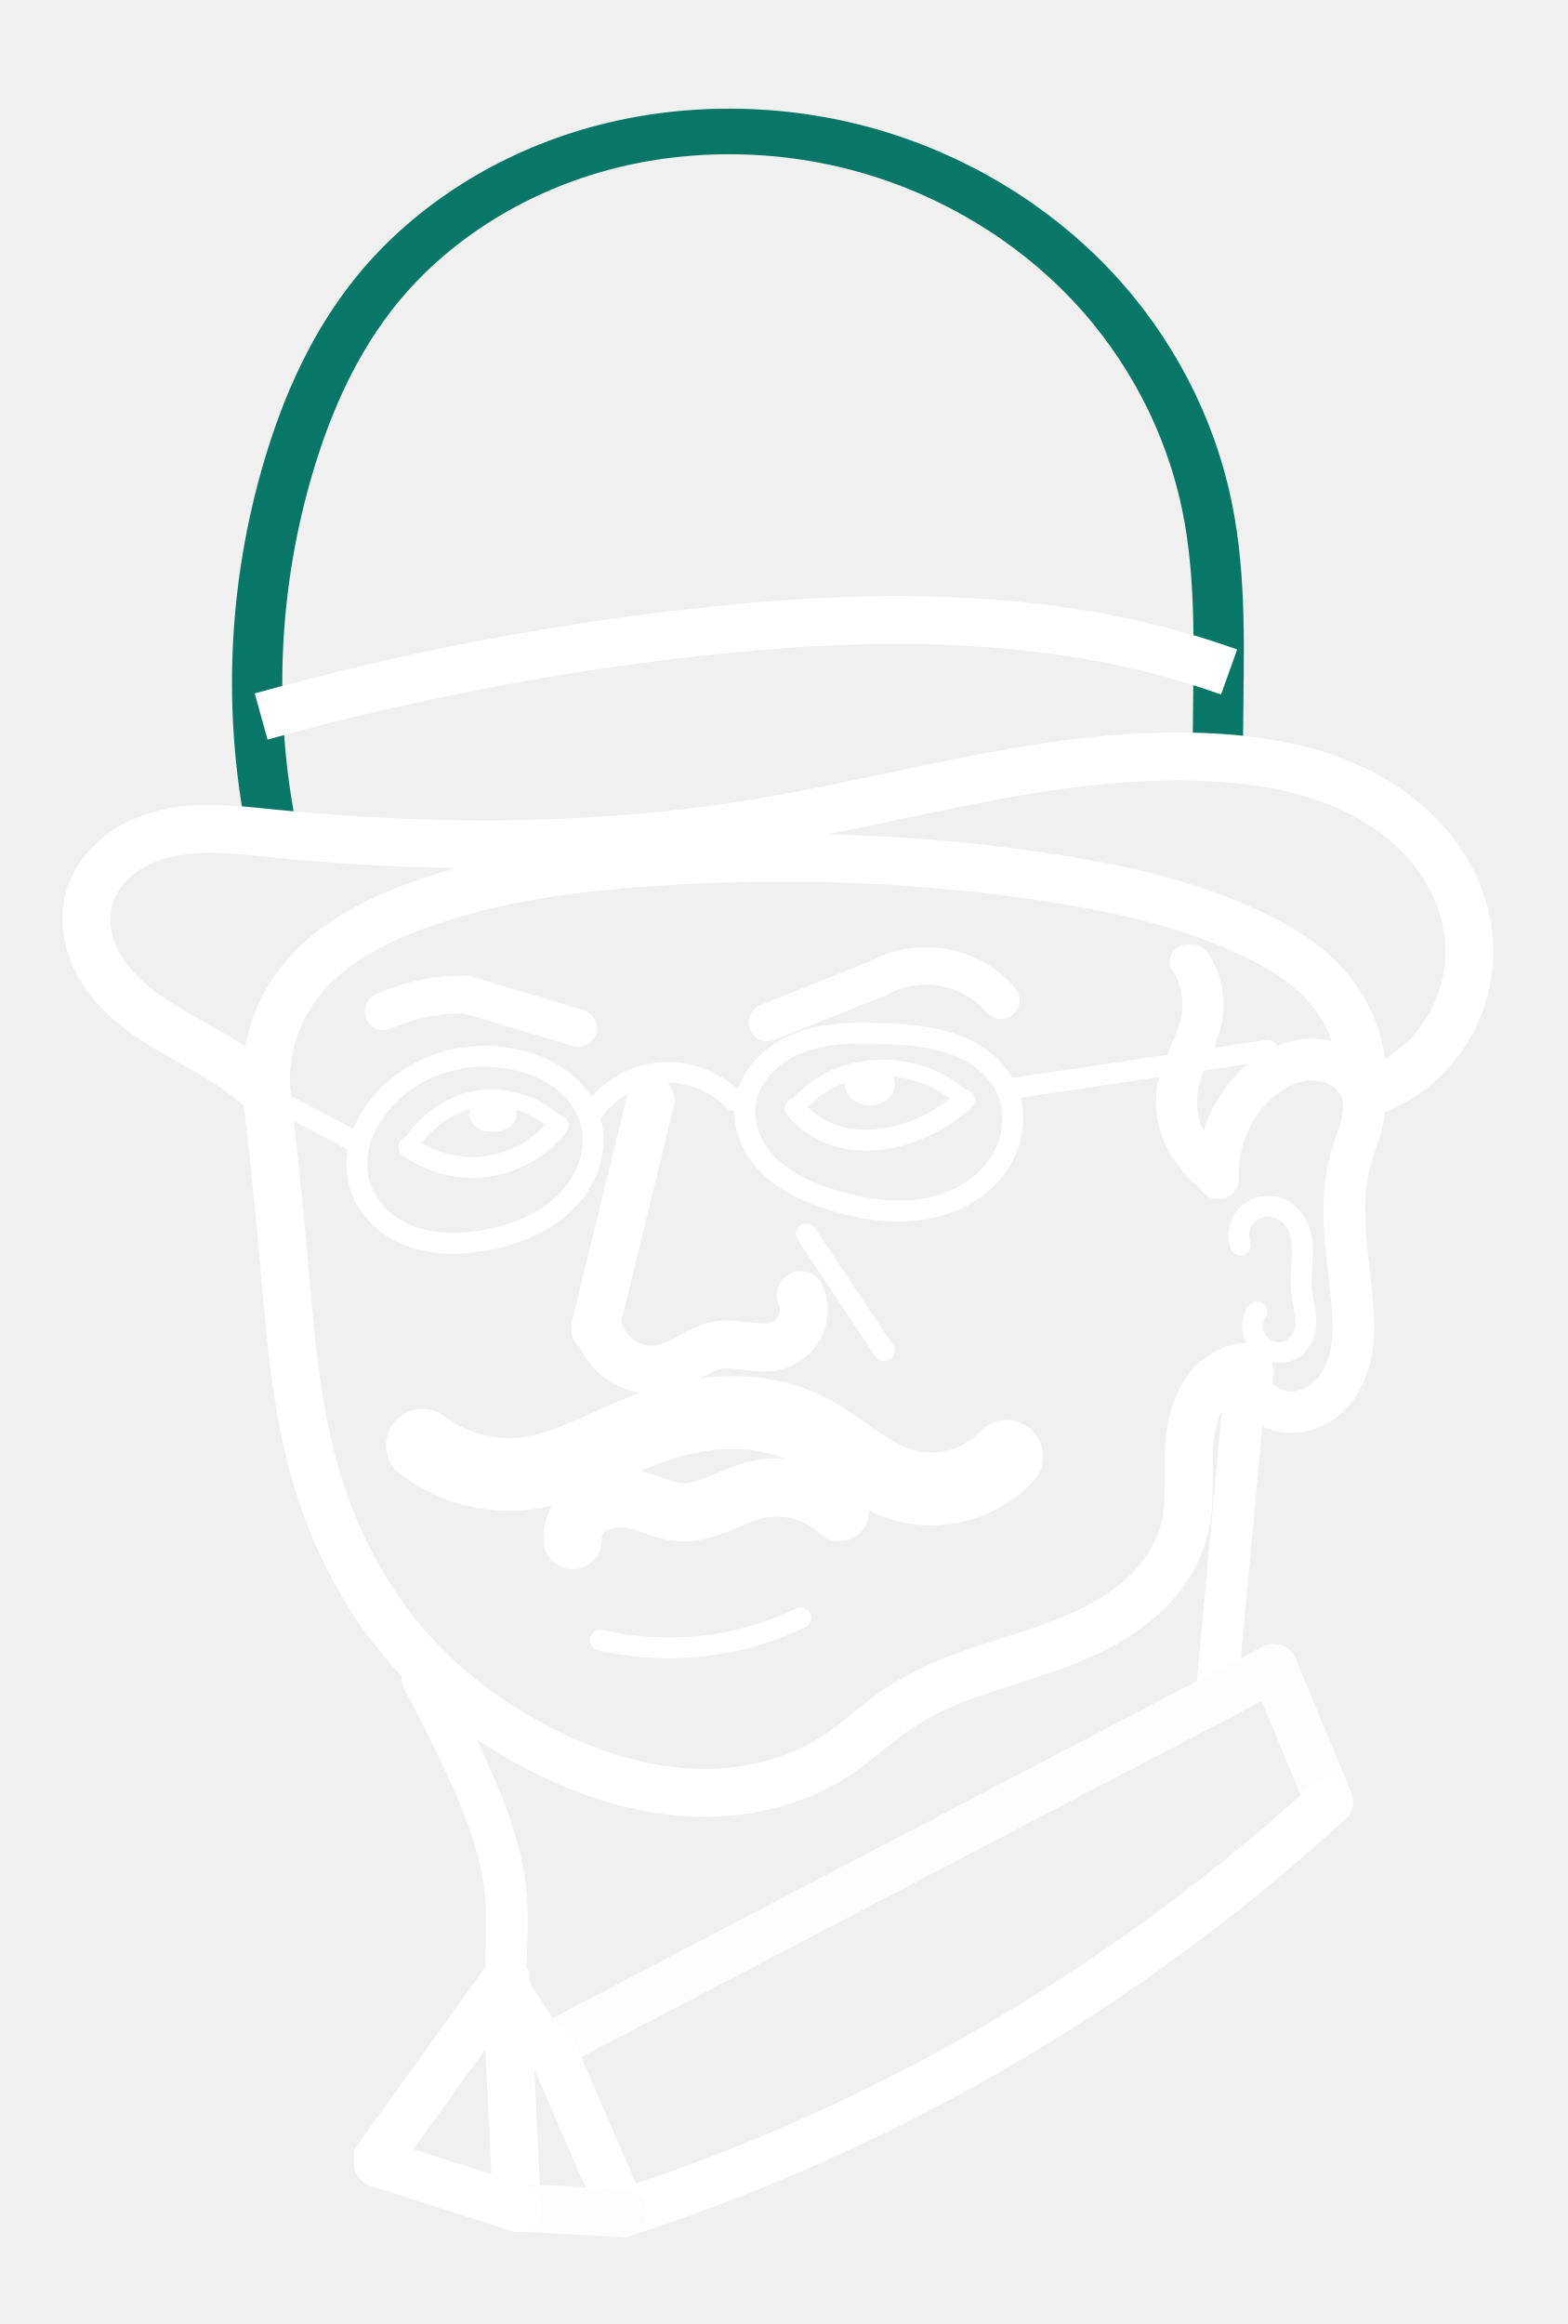
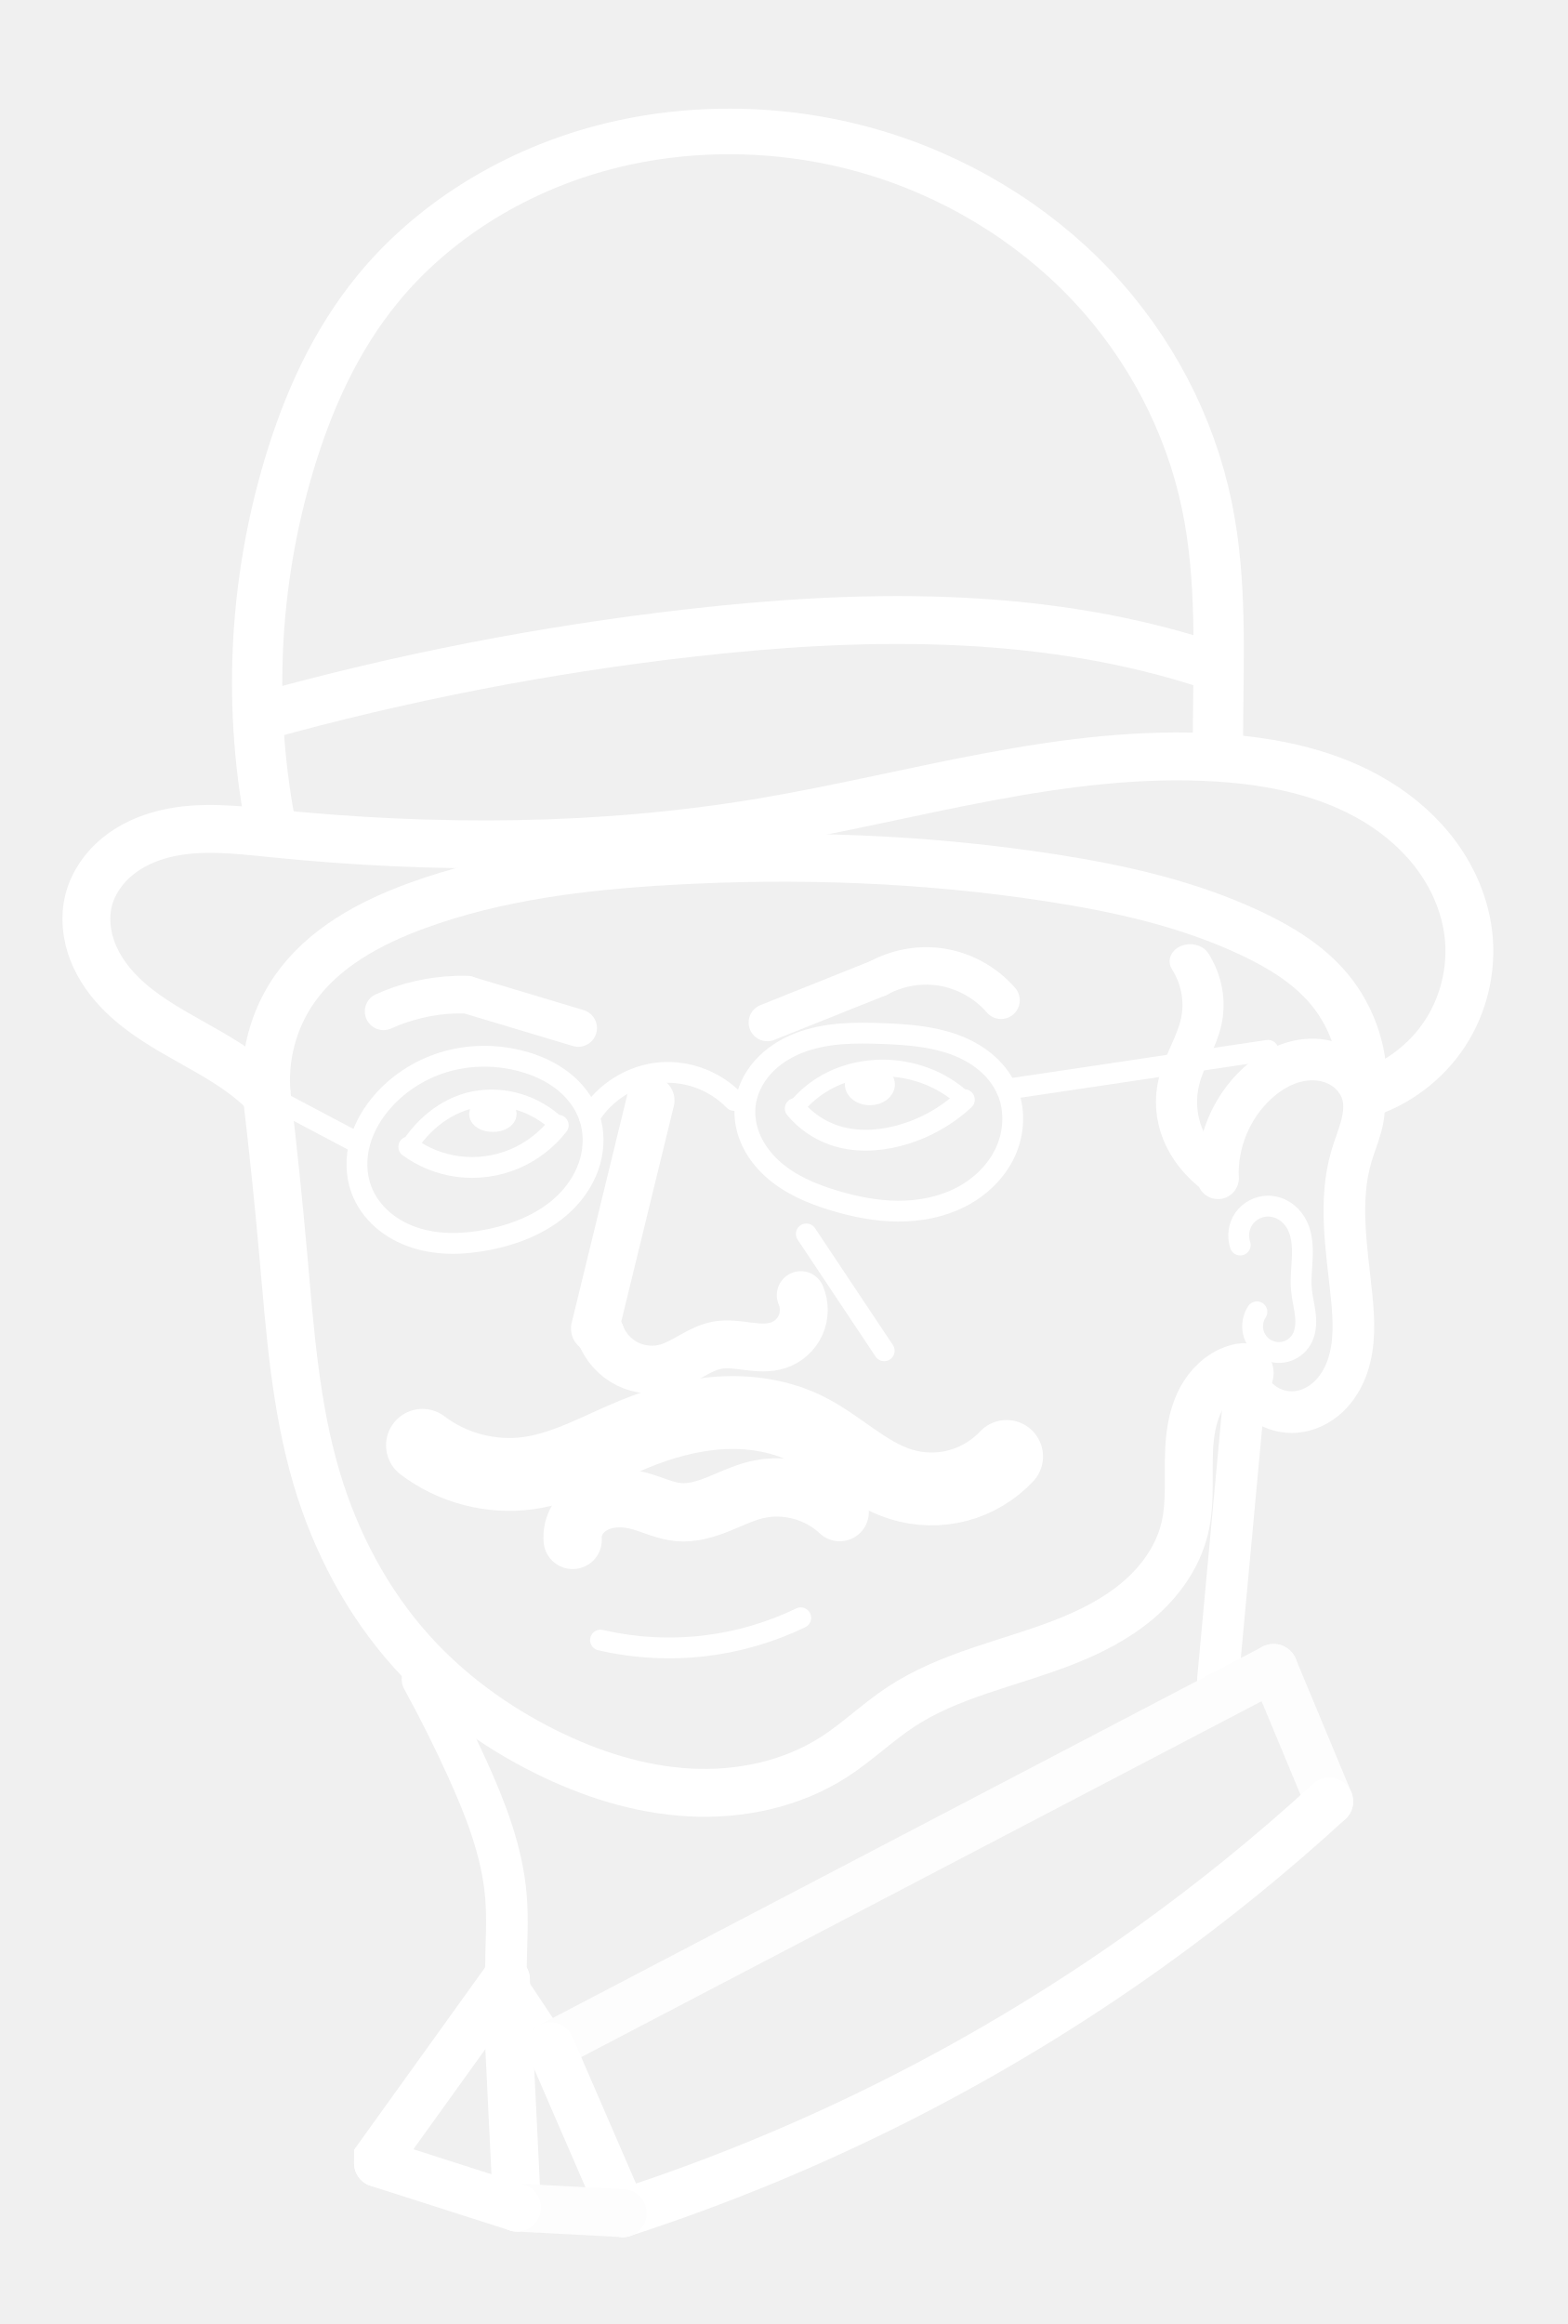
- <svg xmlns="http://www.w3.org/2000/svg" viewBox="0 0 284.586 421.942" height="421.942" width="284.586" id="svg833" version="1.1">
+ <svg xmlns="http://www.w3.org/2000/svg" xmlns:ns1="http://www.openswatchbook.org/uri/2009/osb" version="1.1" id="svg833" width="284.586" height="421.942" viewBox="0 0 284.586 421.942">
  <defs id="defs837">
-     </defs>
-   <g transform="translate(-306.1321,1.795496)" style="display:inline" id="layer1">
-     <path transform="matrix(1,0,0,0.9065776,0,13.96689)" id="path846" d="m 355.574,149.503 c -4.503,-24.395 -3.459,-49.798 3.03,-73.741 3.41,-12.581 8.381,-24.898 16.162,-35.355 9.855,-13.244 24.103,-23.107 39.888,-27.939 15.785,-4.832 33.022,-4.654 48.791,0.23 15.769,4.884 30.026,14.42 40.782,26.943 10.756,12.523 18.008,27.978 21.051,44.203 2.801,14.933 2.092,30.264 2.02,45.457 -0.008,1.684 -0.008,3.367 0,5.051" style="fill:none;stroke:#097768;stroke-width:9.13;stroke-linecap:butt;stroke-linejoin:miter;stroke-miterlimit:4;stroke-dasharray:none;stroke-opacity:1" />
-     <path id="path862" d="m 353.553,128.289 c 25.475,-7.087 51.51,-12.159 77.782,-15.152 30.713,-3.5 62.39,-4.074 91.924,5.051 2.035,0.629 4.056,1.302 6.061,2.02" style="fill:none;stroke:#ffffff;stroke-width:8.693;stroke-linecap:butt;stroke-linejoin:miter;stroke-miterlimit:4;stroke-dasharray:none;stroke-opacity:1" />
-     <path id="path866" d="m 488.914,195.97 c -0.886,-1.956 -2.28,-3.663 -3.941,-5.023 -1.662,-1.36 -3.586,-2.379 -5.604,-3.112 -4.036,-1.466 -8.387,-1.79 -12.678,-1.967 -5.25,-0.216 -10.661,-0.205 -15.549,1.721 -2.444,0.963 -4.722,2.41 -6.478,4.364 -1.756,1.954 -2.969,4.432 -3.227,7.046 -0.21,2.124 0.212,4.291 1.094,6.236 0.881,1.944 2.211,3.669 3.786,5.11 3.149,2.882 7.195,4.596 11.283,5.827 3.757,1.131 7.648,1.903 11.571,1.924 3.924,0.021 7.89,-0.731 11.385,-2.514 3.495,-1.783 6.495,-4.639 8.137,-8.202 1.642,-3.563 1.84,-7.837 0.221,-11.411 z" style="fill:none;stroke:#ffffff;stroke-width:3.78;stroke-linecap:butt;stroke-linejoin:miter;stroke-miterlimit:4;stroke-dasharray:none;stroke-opacity:1" />
-     <path id="path874" d="m 413.152,201.02 c 2.734,-4.592 7.801,-7.71 13.132,-8.081 4.831,-0.337 9.772,1.564 13.132,5.051" style="fill:none;stroke:#ffffff;stroke-width:3.78;stroke-linecap:round;stroke-linejoin:miter;stroke-miterlimit:4;stroke-dasharray:none;stroke-opacity:1" />
-     <path id="path880" d="m 371.736,206.071 -17.173,-9.091" style="fill:none;stroke:#ffffff;stroke-width:3.78;stroke-linecap:butt;stroke-linejoin:miter;stroke-miterlimit:4;stroke-dasharray:none;stroke-opacity:1" />
-     <path id="path882" d="m 424.264,197.99 -10.102,41.416 1.01,1.01" style="fill:none;stroke:#ffffff;stroke-width:8.693;stroke-linecap:round;stroke-linejoin:round;stroke-miterlimit:4;stroke-dasharray:none;stroke-opacity:1" />
-     <path id="path888" d="m 451.538,233.345 c 0.742,1.71 0.733,3.73 -0.024,5.433 -0.757,1.703 -2.251,3.063 -4.017,3.658 -1.768,0.595 -3.692,0.436 -5.543,0.202 -1.851,-0.234 -3.733,-0.535 -5.569,-0.202 -1.638,0.297 -3.142,1.083 -4.594,1.896 -1.452,0.814 -2.9,1.674 -4.497,2.144 -2.384,0.702 -5.031,0.467 -7.254,-0.645 -2.223,-1.111 -3.999,-3.088 -4.868,-5.416" style="fill:none;stroke:#ffffff;stroke-width:8.693;stroke-linecap:round;stroke-linejoin:miter;stroke-miterlimit:4;stroke-dasharray:none;stroke-opacity:1" />
-     <path id="path892" d="m 458.609,272.741 c -3.957,-3.747 -9.855,-5.32 -15.152,-4.041 -2.404,0.58 -4.639,1.693 -6.935,2.611 -2.296,0.918 -4.745,1.657 -7.207,1.43 -2.446,-0.226 -4.699,-1.381 -7.071,-2.02 -2.491,-0.671 -5.217,-0.751 -7.591,0.257 -1.187,0.504 -2.268,1.277 -3.078,2.28 -0.811,1.003 -1.344,2.24 -1.453,3.525 -0.029,0.336 -0.029,0.674 0,1.01" style="fill:none;stroke:#ffffff;stroke-width:10.583;stroke-linecap:round;stroke-linejoin:miter;stroke-miterlimit:4;stroke-dasharray:none;stroke-opacity:1" />
-     <path id="path902" d="m 488.914,262.64 c -2.386,2.542 -5.499,4.396 -8.871,5.283 -3.372,0.887 -6.993,0.806 -10.322,-0.232 -3.18,-0.992 -6.032,-2.812 -8.767,-4.715 -2.735,-1.903 -5.414,-3.921 -8.406,-5.387 -4.834,-2.368 -10.338,-3.194 -15.709,-2.851 -5.371,0.344 -10.625,1.821 -15.605,3.861 -6.331,2.593 -12.415,6.14 -19.193,7.071 -6.726,0.924 -13.793,-0.935 -19.193,-5.051" style="fill:none;stroke:#ffffff;stroke-width:13.228;stroke-linecap:round;stroke-linejoin:miter;stroke-miterlimit:4;stroke-dasharray:none;stroke-opacity:1" />
-     <path id="path914" d="m 415.173,295.975 c 6.273,1.455 12.802,1.799 19.193,1.01 5.948,-0.734 11.774,-2.448 17.173,-5.051" style="fill:none;stroke:#ffffff;stroke-width:3.78;stroke-linecap:round;stroke-linejoin:miter;stroke-miterlimit:4;stroke-dasharray:none;stroke-opacity:1" />
-     <path id="path926" d="m 354.564,196.98 c -0.642,-6.724 1.182,-13.656 5.051,-19.193 5.218,-7.468 13.666,-12.03 22.223,-15.152 14.51,-5.294 30.037,-7.183 45.457,-8.081 23.26,-1.355 46.676,-0.535 69.701,3.03 12.476,1.932 24.95,4.709 36.365,10.102 5.28,2.494 10.4,5.618 14.142,10.102 4.41,5.283 6.637,12.335 6.061,19.193" style="fill:none;stroke:#ffffff;stroke-width:8.693;stroke-linecap:butt;stroke-linejoin:miter;stroke-miterlimit:4;stroke-dasharray:none;stroke-opacity:1" />
-     <path id="path930" d="m 382.848,303.046 c 2.893,5.285 5.589,10.677 8.081,16.162 3.365,7.408 6.391,15.126 7.071,23.234 0.366,4.364 0.043,8.753 0,13.132 -0.007,0.673 -0.007,1.347 0,2.02" style="fill:none;stroke:#ffffff;stroke-width:7.559;stroke-linecap:round;stroke-linejoin:miter;stroke-miterlimit:4;stroke-dasharray:none;stroke-opacity:1" />
-     <path id="path934" d="m 532.35,248.498 -5.051,54.548 v 0" style="fill:none;stroke:#ffffff;stroke-width:7.559;stroke-linecap:round;stroke-linejoin:miter;stroke-miterlimit:4;stroke-dasharray:none;stroke-opacity:1" />
-     <path id="path936" d="m 398,357.594 8.081,12.122" style="fill:none;stroke:#ffffff;stroke-width:6.425;stroke-linecap:butt;stroke-linejoin:miter;stroke-miterlimit:4;stroke-dasharray:none;stroke-opacity:1" />
-     <path id="path938" d="M 406.081,369.716 537.401,301.025" style="fill:none;stroke:#fdfdfd;stroke-width:8.693;stroke-linecap:round;stroke-linejoin:round;stroke-miterlimit:4;stroke-dasharray:none;stroke-opacity:1" />
-     <path id="path940" d="m 398,357.594 -23.234,32.325 v 1.01" style="fill:none;stroke:#ffffff;stroke-width:8.693;stroke-linecap:round;stroke-linejoin:miter;stroke-miterlimit:4;stroke-dasharray:none;stroke-opacity:1" />
-     <path id="path942" d="m 537.401,301.025 10.102,24.244" style="fill:none;stroke:#fdfdfd;stroke-width:8.693;stroke-linecap:round;stroke-linejoin:miter;stroke-miterlimit:4;stroke-dasharray:none;stroke-opacity:1" />
-     <path id="path948" d="m 547.503,325.269 c -10.239,9.388 -21.04,18.163 -32.325,26.264 -29.232,20.983 -61.731,37.404 -95.964,48.487" style="fill:none;stroke:#ffffff;stroke-width:8.693;stroke-linecap:round;stroke-linejoin:miter;stroke-miterlimit:4;stroke-dasharray:none;stroke-opacity:1" />
-     <path id="path952" d="m 419.213,400.02 -13.132,-30.305 v 0" style="fill:none;stroke:#ffffff;stroke-width:8.693;stroke-linecap:round;stroke-linejoin:miter;stroke-miterlimit:4;stroke-dasharray:none;stroke-opacity:1" />
-     <path id="path954" d="m 398,357.594 2.02,41.416" style="fill:none;stroke:#ffffff;stroke-width:8.693;stroke-linecap:round;stroke-linejoin:round;stroke-miterlimit:4;stroke-dasharray:none;stroke-opacity:1" />
-     <path id="path958" d="m 400.02,399.01 19.193,1.01" style="fill:none;stroke:#fdfdfd;stroke-width:8.693;stroke-linecap:round;stroke-linejoin:miter;stroke-miterlimit:4;stroke-dasharray:none;stroke-opacity:1" />
-     <path id="path960" d="m 445.477,183.848 20.203,-8.081" style="fill:none;stroke:#ffffff;stroke-width:6.803;stroke-linecap:round;stroke-linejoin:miter;stroke-miterlimit:4;stroke-dasharray:none;stroke-opacity:1" />
-     <path id="path964" d="m 465.68,175.767 c 3.362,-1.834 7.32,-2.553 11.112,-2.02 4.269,0.6 8.296,2.796 11.112,6.061" style="fill:none;stroke:#ffffff;stroke-width:6.803;stroke-linecap:round;stroke-linejoin:miter;stroke-miterlimit:4;stroke-dasharray:none;stroke-opacity:1" />
-     <path id="path968" d="m 390.929,178.797 c -0.673,-0.02 -1.347,-0.02 -2.02,0 -4.52,0.133 -9.011,1.169 -13.132,3.03" style="fill:none;stroke:#ffffff;stroke-width:6.803;stroke-linecap:round;stroke-linejoin:miter;stroke-miterlimit:4;stroke-dasharray:none;stroke-opacity:1" />
-     <path id="path972" d="m 466.69,243.447 -14.142,-21.213" style="fill:none;stroke:#ffffff;stroke-width:3.78;stroke-linecap:round;stroke-linejoin:miter;stroke-miterlimit:4;stroke-dasharray:none;stroke-opacity:1" />
-     <path id="path974" d="m 534.371,236.376 c -0.697,1.058 -0.947,2.401 -0.677,3.638 0.27,1.238 1.056,2.355 2.131,3.026 1.074,0.671 2.423,0.889 3.654,0.589 1.231,-0.3 2.328,-1.113 2.974,-2.203 0.788,-1.332 0.883,-2.967 0.715,-4.505 -0.168,-1.538 -0.575,-3.045 -0.715,-4.586 -0.185,-2.046 0.105,-4.103 0.168,-6.156 0.062,-2.054 -0.13,-4.198 -1.178,-5.965 -0.524,-0.883 -1.254,-1.647 -2.129,-2.184 -0.875,-0.537 -1.895,-0.843 -2.922,-0.846 -1.694,-0.005 -3.368,0.853 -4.352,2.231 -0.984,1.378 -1.253,3.24 -0.699,4.84" style="fill:none;stroke:#ffffff;stroke-width:3.78;stroke-linecap:round;stroke-linejoin:miter;stroke-miterlimit:4;stroke-dasharray:none;stroke-opacity:1" />
-     <path transform="matrix(1,0,0,0.8297872,0,36.10758)" id="path978" d="m 522.249,164.655 c 2.095,3.995 2.817,8.693 2.02,13.132 -0.81,4.513 -3.11,8.642 -4.041,13.132 -0.793,3.823 -0.556,7.855 0.679,11.559 1.235,3.704 3.464,7.071 6.392,9.654" style="fill:none;stroke:#ffffff;stroke-width:7.468;stroke-linecap:round;stroke-linejoin:miter;stroke-miterlimit:4;stroke-dasharray:none;stroke-opacity:1" />
-     <path style="display:inline;fill:none;stroke:#ffffff;stroke-width:3.78;stroke-linecap:round;stroke-linejoin:miter;stroke-miterlimit:4;stroke-dasharray:none;stroke-opacity:1" d="m 488.914,195.97 47.477,-7.071 v 0" id="path878-5" />
-     <path id="path1016" d="m 450.536,199.464 c 1.564,-1.961 3.518,-3.61 5.714,-4.821 2.729,-1.506 5.816,-2.329 8.929,-2.5 4.345,-0.239 8.764,0.805 12.5,3.036 1.28,0.764 2.479,1.664 3.571,2.679" style="fill:none;stroke:#ffffff;stroke-width:3.024;stroke-linecap:round;stroke-linejoin:miter;stroke-miterlimit:4;stroke-dasharray:none;stroke-opacity:1" />
-     <path id="path1020" d="m 450.536,199.464 c 1.828,2.198 4.264,3.884 6.964,4.821 3.708,1.287 7.803,1.145 11.607,0.179 4.513,-1.147 8.729,-3.441 12.143,-6.607" style="fill:none;stroke:#ffffff;stroke-width:3.78;stroke-linecap:round;stroke-linejoin:miter;stroke-miterlimit:4;stroke-dasharray:none;stroke-opacity:1" />
-     <path transform="translate(-0.1785714,2.678571)" id="path1026" d="m 380.536,203.75 c 0.865,-1.36 1.886,-2.621 3.036,-3.75 1.925,-1.89 4.232,-3.415 6.786,-4.286 3.383,-1.153 7.14,-1.113 10.536,0 2.534,0.83 4.875,2.247 6.786,4.107" style="fill:none;stroke:#ffffff;stroke-width:3.024;stroke-linecap:round;stroke-linejoin:miter;stroke-miterlimit:4;stroke-dasharray:none;stroke-opacity:1" />
-     <path transform="translate(-0.1785714,2.678571)" id="path1030" d="m 407.679,199.821 c -2.051,2.643 -4.782,4.753 -7.857,6.071 -3.242,1.39 -6.861,1.893 -10.357,1.429 -3.21,-0.427 -6.309,-1.666 -8.929,-3.571" style="fill:none;stroke:#ffffff;stroke-width:3.78;stroke-linecap:round;stroke-linejoin:miter;stroke-miterlimit:4;stroke-dasharray:none;stroke-opacity:1" />
-     <path style="display:inline;fill:none;stroke:#ffffff;stroke-width:8.693;stroke-linecap:round;stroke-linejoin:miter;stroke-miterlimit:4;stroke-dasharray:none;stroke-opacity:1" d="m 400.02,399.01 -25.254,-8.081" id="path956" />
-     <path style="display:inline;fill:none;stroke:#ffffff;stroke-width:8.693;stroke-linecap:round;stroke-linejoin:miter;stroke-miterlimit:4;stroke-dasharray:none;stroke-opacity:1" d="m 354.564,196.98 c 1.151,9.75 2.161,19.516 3.03,29.294 1.208,13.591 2.167,27.329 6.061,40.406 3.426,11.503 9.152,22.386 17.173,31.315 6.79,7.559 15.151,13.646 24.244,18.183 8.201,4.092 17.112,6.963 26.263,7.46 9.151,0.497 18.561,-1.485 26.265,-6.45 4.247,-2.737 7.903,-6.311 12.122,-9.091 8.798,-5.798 19.473,-7.818 29.303,-11.612 4.915,-1.897 9.701,-4.288 13.721,-7.694 4.02,-3.406 7.248,-7.9 8.494,-13.019 1.317,-5.408 0.375,-11.103 0.998,-16.633 0.311,-2.765 1.037,-5.532 2.536,-7.877 1.499,-2.345 3.839,-4.235 6.567,-4.784 0.334,-0.067 0.689,-0.113 1.01,0 0.207,0.073 0.391,0.212 0.518,0.391 0.127,0.179 0.197,0.399 0.197,0.619 0,0.22 -0.07,0.439 -0.197,0.619 -0.127,0.179 -0.311,0.318 -0.518,0.391" id="path854" />
-     <path style="display:inline;fill:none;stroke:#ffffff;stroke-width:7.559;stroke-linecap:round;stroke-linejoin:miter;stroke-miterlimit:4;stroke-dasharray:none;stroke-opacity:1" d="m 527.3,212.132 c -0.285,-6.384 2.374,-12.84 7.071,-17.173 1.424,-1.314 3.031,-2.443 4.802,-3.23 1.771,-0.787 3.709,-1.226 5.645,-1.159 1.936,0.066 3.868,0.65 5.454,1.765 1.585,1.114 2.806,2.769 3.292,4.645 0.48,1.849 0.244,3.816 -0.247,5.663 -0.491,1.846 -1.23,3.618 -1.774,5.449 -2.414,8.128 -0.868,16.819 0,25.254 0.449,4.359 0.693,8.879 -0.757,13.014 -0.725,2.068 -1.879,4.006 -3.485,5.497 -1.606,1.491 -3.678,2.514 -5.86,2.702 -1.959,0.169 -3.971,-0.347 -5.607,-1.438 -1.636,-1.091 -2.886,-2.749 -3.484,-4.623" id="path858" />
-     <path style="display:inline;fill:none;stroke:#ffffff;stroke-width:8.693;stroke-linecap:butt;stroke-linejoin:miter;stroke-miterlimit:4;stroke-dasharray:none;stroke-opacity:1" d="m 553.564,196.98 c 6.08,-1.812 11.475,-5.832 14.952,-11.138 3.477,-5.307 5.007,-11.858 4.241,-18.156 -0.608,-4.994 -2.619,-9.778 -5.562,-13.859 -2.942,-4.081 -6.796,-7.468 -11.092,-10.085 -8.592,-5.234 -18.762,-7.34 -28.803,-7.975 -27.913,-1.765 -55.247,7.101 -82.833,11.716 -29.32,4.905 -59.317,5.013 -88.893,2.02 -6.446,-0.652 -13.035,-1.443 -19.341,0.046 -3.153,0.744 -6.199,2.072 -8.715,4.113 -2.516,2.041 -4.478,4.824 -5.28,7.963 -0.787,3.08 -0.431,6.394 0.721,9.357 1.152,2.963 3.071,5.589 5.34,7.816 3.643,3.576 8.142,6.132 12.594,8.63 4.452,2.498 8.965,5.019 12.66,8.542 0.345,0.329 0.681,0.666 1.01,1.01" id="path850" />
-     <path style="display:inline;fill:none;stroke:#ffffff;stroke-width:6.803;stroke-linecap:round;stroke-linejoin:miter;stroke-miterlimit:4;stroke-dasharray:none;stroke-opacity:1" d="M 411.132,184.858 390.929,178.797 h -2.02" id="path962" />
-     <path style="display:inline;fill:none;stroke:#ffffff;stroke-width:3.78;stroke-linecap:butt;stroke-linejoin:miter;stroke-miterlimit:4;stroke-dasharray:none;stroke-opacity:1" d="m 413.152,201.02 c -0.884,-2.591 -2.631,-4.845 -4.784,-6.536 -2.153,-1.691 -4.699,-2.839 -7.338,-3.566 -4.438,-1.222 -9.205,-1.27 -13.645,-0.055 -4.44,1.214 -8.538,3.697 -11.609,7.126 -1.947,2.174 -3.49,4.742 -4.273,7.553 -0.783,2.811 -0.778,5.872 0.233,8.61 0.785,2.127 2.159,4.02 3.87,5.508 1.711,1.488 3.753,2.577 5.911,3.274 4.316,1.393 9.008,1.213 13.452,0.31 5.317,-1.081 10.574,-3.282 14.296,-7.23 1.861,-1.974 3.303,-4.365 4.033,-6.978 0.73,-2.613 0.729,-5.448 -0.146,-8.015 z" id="path870" />
-     <ellipse ry="1.891" rx="2.648" cy="195.091" cx="464.089" id="path1147" style="fill:#ffffff;stroke:#ffffff;stroke-width:3.78;stroke-miterlimit:4;stroke-dasharray:none;stroke-opacity:1" />
-     <ellipse ry="1.362" rx="2.421" cy="200.462" cx="395.629" id="path1153" style="fill:#ffffff;stroke:#ffffff;stroke-width:3.78;stroke-miterlimit:4;stroke-dasharray:none;stroke-opacity:1" />
-     <rect y="-1.795" x="306.132" height="421.942" width="284.586" id="rect914" style="font-variation-settings:normal;opacity:1;vector-effect:none;fill:#229954;fill-opacity:0;fill-rule:evenodd;stroke-width:0.905;stroke-linecap:butt;stroke-linejoin:miter;stroke-miterlimit:4;stroke-dasharray:none;stroke-dashoffset:0;stroke-opacity:1;stop-color:#000000;stop-opacity:1" />
+     <linearGradient ns1:paint="solid" id="linearGradient923">
+       <stop id="stop921" offset="0" style="stop-color:#097768;stop-opacity:1;" />
+     </linearGradient>
+   </defs>
+   <g id="layer1" style="display:inline" transform="translate(-306.1321,1.795496)">
+     <path style="fill:none;stroke:#ffffff;stroke-width:9.13;stroke-linecap:butt;stroke-linejoin:miter;stroke-miterlimit:4;stroke-dasharray:none;stroke-opacity:1;fill-opacity:1" d="m 355.574,149.503 c -4.503,-24.395 -3.459,-49.798 3.03,-73.741 3.41,-12.581 8.381,-24.898 16.162,-35.355 9.855,-13.244 24.103,-23.107 39.888,-27.939 15.785,-4.832 33.022,-4.654 48.791,0.23 15.769,4.884 30.026,14.42 40.782,26.943 10.756,12.523 18.008,27.978 21.051,44.203 2.801,14.933 2.092,30.264 2.02,45.457 -0.008,1.684 -0.008,3.367 0,5.051" id="path846" transform="matrix(1,0,0,0.9065776,0,13.96689)" />
+     <path style="fill:none;stroke:#ffffff;stroke-width:8.693;stroke-linecap:butt;stroke-linejoin:miter;stroke-miterlimit:4;stroke-dasharray:none;stroke-opacity:1" d="m 353.553,128.289 c 25.475,-7.087 51.51,-12.159 77.782,-15.152 30.713,-3.5 62.39,-4.074 91.924,5.051 2.035,0.629 4.056,1.302 6.061,2.02" id="path862" />
+     <path style="fill:none;stroke:#ffffff;stroke-width:3.78;stroke-linecap:butt;stroke-linejoin:miter;stroke-miterlimit:4;stroke-dasharray:none;stroke-opacity:1" d="m 488.914,195.97 c -0.886,-1.956 -2.28,-3.663 -3.941,-5.023 -1.662,-1.36 -3.586,-2.379 -5.604,-3.112 -4.036,-1.466 -8.387,-1.79 -12.678,-1.967 -5.25,-0.216 -10.661,-0.205 -15.549,1.721 -2.444,0.963 -4.722,2.41 -6.478,4.364 -1.756,1.954 -2.969,4.432 -3.227,7.046 -0.21,2.124 0.212,4.291 1.094,6.236 0.881,1.944 2.211,3.669 3.786,5.11 3.149,2.882 7.195,4.596 11.283,5.827 3.757,1.131 7.648,1.903 11.571,1.924 3.924,0.021 7.89,-0.731 11.385,-2.514 3.495,-1.783 6.495,-4.639 8.137,-8.202 1.642,-3.563 1.84,-7.837 0.221,-11.411 z" id="path866" />
+     <path style="fill:none;stroke:#ffffff;stroke-width:3.78;stroke-linecap:round;stroke-linejoin:miter;stroke-miterlimit:4;stroke-dasharray:none;stroke-opacity:1" d="m 413.152,201.02 c 2.734,-4.592 7.801,-7.71 13.132,-8.081 4.831,-0.337 9.772,1.564 13.132,5.051" id="path874" />
+     <path style="fill:none;stroke:#ffffff;stroke-width:3.78;stroke-linecap:butt;stroke-linejoin:miter;stroke-miterlimit:4;stroke-dasharray:none;stroke-opacity:1" d="m 371.736,206.071 -17.173,-9.091" id="path880" />
+     <path style="fill:none;stroke:#ffffff;stroke-width:8.693;stroke-linecap:round;stroke-linejoin:round;stroke-miterlimit:4;stroke-dasharray:none;stroke-opacity:1" d="m 424.264,197.99 -10.102,41.416 1.01,1.01" id="path882" />
+     <path style="fill:none;stroke:#ffffff;stroke-width:8.693;stroke-linecap:round;stroke-linejoin:miter;stroke-miterlimit:4;stroke-dasharray:none;stroke-opacity:1" d="m 451.538,233.345 c 0.742,1.71 0.733,3.73 -0.024,5.433 -0.757,1.703 -2.251,3.063 -4.017,3.658 -1.768,0.595 -3.692,0.436 -5.543,0.202 -1.851,-0.234 -3.733,-0.535 -5.569,-0.202 -1.638,0.297 -3.142,1.083 -4.594,1.896 -1.452,0.814 -2.9,1.674 -4.497,2.144 -2.384,0.702 -5.031,0.467 -7.254,-0.645 -2.223,-1.111 -3.999,-3.088 -4.868,-5.416" id="path888" />
+     <path style="fill:none;stroke:#ffffff;stroke-width:10.583;stroke-linecap:round;stroke-linejoin:miter;stroke-miterlimit:4;stroke-dasharray:none;stroke-opacity:1" d="m 458.609,272.741 c -3.957,-3.747 -9.855,-5.32 -15.152,-4.041 -2.404,0.58 -4.639,1.693 -6.935,2.611 -2.296,0.918 -4.745,1.657 -7.207,1.43 -2.446,-0.226 -4.699,-1.381 -7.071,-2.02 -2.491,-0.671 -5.217,-0.751 -7.591,0.257 -1.187,0.504 -2.268,1.277 -3.078,2.28 -0.811,1.003 -1.344,2.24 -1.453,3.525 -0.029,0.336 -0.029,0.674 0,1.01" id="path892" />
+     <path style="fill:none;stroke:#ffffff;stroke-width:13.228;stroke-linecap:round;stroke-linejoin:miter;stroke-miterlimit:4;stroke-dasharray:none;stroke-opacity:1" d="m 488.914,262.64 c -2.386,2.542 -5.499,4.396 -8.871,5.283 -3.372,0.887 -6.993,0.806 -10.322,-0.232 -3.18,-0.992 -6.032,-2.812 -8.767,-4.715 -2.735,-1.903 -5.414,-3.921 -8.406,-5.387 -4.834,-2.368 -10.338,-3.194 -15.709,-2.851 -5.371,0.344 -10.625,1.821 -15.605,3.861 -6.331,2.593 -12.415,6.14 -19.193,7.071 -6.726,0.924 -13.793,-0.935 -19.193,-5.051" id="path902" />
+     <path style="fill:none;stroke:#ffffff;stroke-width:3.78;stroke-linecap:round;stroke-linejoin:miter;stroke-miterlimit:4;stroke-dasharray:none;stroke-opacity:1" d="m 415.173,295.975 c 6.273,1.455 12.802,1.799 19.193,1.01 5.948,-0.734 11.774,-2.448 17.173,-5.051" id="path914" />
+     <path style="fill:none;stroke:#ffffff;stroke-width:8.693;stroke-linecap:butt;stroke-linejoin:miter;stroke-miterlimit:4;stroke-dasharray:none;stroke-opacity:1" d="m 354.564,196.98 c -0.642,-6.724 1.182,-13.656 5.051,-19.193 5.218,-7.468 13.666,-12.03 22.223,-15.152 14.51,-5.294 30.037,-7.183 45.457,-8.081 23.26,-1.355 46.676,-0.535 69.701,3.03 12.476,1.932 24.95,4.709 36.365,10.102 5.28,2.494 10.4,5.618 14.142,10.102 4.41,5.283 6.637,12.335 6.061,19.193" id="path926" />
+     <path style="fill:none;stroke:#ffffff;stroke-width:7.559;stroke-linecap:round;stroke-linejoin:miter;stroke-miterlimit:4;stroke-dasharray:none;stroke-opacity:1" d="m 382.848,303.046 c 2.893,5.285 5.589,10.677 8.081,16.162 3.365,7.408 6.391,15.126 7.071,23.234 0.366,4.364 0.043,8.753 0,13.132 -0.007,0.673 -0.007,1.347 0,2.02" id="path930" />
+     <path style="fill:none;stroke:#ffffff;stroke-width:7.559;stroke-linecap:round;stroke-linejoin:miter;stroke-miterlimit:4;stroke-dasharray:none;stroke-opacity:1" d="m 532.35,248.498 -5.051,54.548 v 0" id="path934" />
+     <path style="fill:none;stroke:#ffffff;stroke-width:6.425;stroke-linecap:butt;stroke-linejoin:miter;stroke-miterlimit:4;stroke-dasharray:none;stroke-opacity:1" d="m 398,357.594 8.081,12.122" id="path936" />
+     <path style="fill:none;stroke:#fdfdfd;stroke-width:8.693;stroke-linecap:round;stroke-linejoin:round;stroke-miterlimit:4;stroke-dasharray:none;stroke-opacity:1" d="M 406.081,369.716 537.401,301.025" id="path938" />
+     <path style="fill:none;stroke:#ffffff;stroke-width:8.693;stroke-linecap:round;stroke-linejoin:miter;stroke-miterlimit:4;stroke-dasharray:none;stroke-opacity:1" d="m 398,357.594 -23.234,32.325 v 1.01" id="path940" />
+     <path style="fill:none;stroke:#fdfdfd;stroke-width:8.693;stroke-linecap:round;stroke-linejoin:miter;stroke-miterlimit:4;stroke-dasharray:none;stroke-opacity:1" d="m 537.401,301.025 10.102,24.244" id="path942" />
+     <path style="fill:none;stroke:#ffffff;stroke-width:8.693;stroke-linecap:round;stroke-linejoin:miter;stroke-miterlimit:4;stroke-dasharray:none;stroke-opacity:1" d="m 547.503,325.269 c -10.239,9.388 -21.04,18.163 -32.325,26.264 -29.232,20.983 -61.731,37.404 -95.964,48.487" id="path948" />
+     <path style="fill:none;stroke:#ffffff;stroke-width:8.693;stroke-linecap:round;stroke-linejoin:miter;stroke-miterlimit:4;stroke-dasharray:none;stroke-opacity:1" d="m 419.213,400.02 -13.132,-30.305 v 0" id="path952" />
+     <path style="fill:none;stroke:#ffffff;stroke-width:8.693;stroke-linecap:round;stroke-linejoin:round;stroke-miterlimit:4;stroke-dasharray:none;stroke-opacity:1" d="m 398,357.594 2.02,41.416" id="path954" />
+     <path style="fill:none;stroke:#fdfdfd;stroke-width:8.693;stroke-linecap:round;stroke-linejoin:miter;stroke-miterlimit:4;stroke-dasharray:none;stroke-opacity:1" d="m 400.02,399.01 19.193,1.01" id="path958" />
+     <path style="fill:none;stroke:#ffffff;stroke-width:6.803;stroke-linecap:round;stroke-linejoin:miter;stroke-miterlimit:4;stroke-dasharray:none;stroke-opacity:1" d="m 445.477,183.848 20.203,-8.081" id="path960" />
+     <path style="fill:none;stroke:#ffffff;stroke-width:6.803;stroke-linecap:round;stroke-linejoin:miter;stroke-miterlimit:4;stroke-dasharray:none;stroke-opacity:1" d="m 465.68,175.767 c 3.362,-1.834 7.32,-2.553 11.112,-2.02 4.269,0.6 8.296,2.796 11.112,6.061" id="path964" />
+     <path style="fill:none;stroke:#ffffff;stroke-width:6.803;stroke-linecap:round;stroke-linejoin:miter;stroke-miterlimit:4;stroke-dasharray:none;stroke-opacity:1" d="m 390.929,178.797 c -0.673,-0.02 -1.347,-0.02 -2.02,0 -4.52,0.133 -9.011,1.169 -13.132,3.03" id="path968" />
+     <path style="fill:none;stroke:#ffffff;stroke-width:3.78;stroke-linecap:round;stroke-linejoin:miter;stroke-miterlimit:4;stroke-dasharray:none;stroke-opacity:1" d="m 466.69,243.447 -14.142,-21.213" id="path972" />
+     <path style="fill:none;stroke:#ffffff;stroke-width:3.78;stroke-linecap:round;stroke-linejoin:miter;stroke-miterlimit:4;stroke-dasharray:none;stroke-opacity:1" d="m 534.371,236.376 c -0.697,1.058 -0.947,2.401 -0.677,3.638 0.27,1.238 1.056,2.355 2.131,3.026 1.074,0.671 2.423,0.889 3.654,0.589 1.231,-0.3 2.328,-1.113 2.974,-2.203 0.788,-1.332 0.883,-2.967 0.715,-4.505 -0.168,-1.538 -0.575,-3.045 -0.715,-4.586 -0.185,-2.046 0.105,-4.103 0.168,-6.156 0.062,-2.054 -0.13,-4.198 -1.178,-5.965 -0.524,-0.883 -1.254,-1.647 -2.129,-2.184 -0.875,-0.537 -1.895,-0.843 -2.922,-0.846 -1.694,-0.005 -3.368,0.853 -4.352,2.231 -0.984,1.378 -1.253,3.24 -0.699,4.84" id="path974" />
+     <path style="fill:none;stroke:#ffffff;stroke-width:7.468;stroke-linecap:round;stroke-linejoin:miter;stroke-miterlimit:4;stroke-dasharray:none;stroke-opacity:1" d="m 522.249,164.655 c 2.095,3.995 2.817,8.693 2.02,13.132 -0.81,4.513 -3.11,8.642 -4.041,13.132 -0.793,3.823 -0.556,7.855 0.679,11.559 1.235,3.704 3.464,7.071 6.392,9.654" id="path978" transform="matrix(1,0,0,0.8297872,0,36.10758)" />
+     <path id="path878-5" d="m 488.914,195.97 47.477,-7.071 v 0" style="display:inline;fill:none;stroke:#ffffff;stroke-width:3.78;stroke-linecap:round;stroke-linejoin:miter;stroke-miterlimit:4;stroke-dasharray:none;stroke-opacity:1" />
+     <path style="fill:none;stroke:#ffffff;stroke-width:3.024;stroke-linecap:round;stroke-linejoin:miter;stroke-miterlimit:4;stroke-dasharray:none;stroke-opacity:1" d="m 450.536,199.464 c 1.564,-1.961 3.518,-3.61 5.714,-4.821 2.729,-1.506 5.816,-2.329 8.929,-2.5 4.345,-0.239 8.764,0.805 12.5,3.036 1.28,0.764 2.479,1.664 3.571,2.679" id="path1016" />
+     <path style="fill:none;stroke:#ffffff;stroke-width:3.78;stroke-linecap:round;stroke-linejoin:miter;stroke-miterlimit:4;stroke-dasharray:none;stroke-opacity:1" d="m 450.536,199.464 c 1.828,2.198 4.264,3.884 6.964,4.821 3.708,1.287 7.803,1.145 11.607,0.179 4.513,-1.147 8.729,-3.441 12.143,-6.607" id="path1020" />
+     <path style="fill:none;stroke:#ffffff;stroke-width:3.024;stroke-linecap:round;stroke-linejoin:miter;stroke-miterlimit:4;stroke-dasharray:none;stroke-opacity:1" d="m 380.536,203.75 c 0.865,-1.36 1.886,-2.621 3.036,-3.75 1.925,-1.89 4.232,-3.415 6.786,-4.286 3.383,-1.153 7.14,-1.113 10.536,0 2.534,0.83 4.875,2.247 6.786,4.107" id="path1026" transform="translate(-0.1785714,2.678571)" />
+     <path style="fill:none;stroke:#ffffff;stroke-width:3.78;stroke-linecap:round;stroke-linejoin:miter;stroke-miterlimit:4;stroke-dasharray:none;stroke-opacity:1" d="m 407.679,199.821 c -2.051,2.643 -4.782,4.753 -7.857,6.071 -3.242,1.39 -6.861,1.893 -10.357,1.429 -3.21,-0.427 -6.309,-1.666 -8.929,-3.571" id="path1030" transform="translate(-0.1785714,2.678571)" />
+     <path id="path956" d="m 400.02,399.01 -25.254,-8.081" style="display:inline;fill:none;stroke:#ffffff;stroke-width:8.693;stroke-linecap:round;stroke-linejoin:miter;stroke-miterlimit:4;stroke-dasharray:none;stroke-opacity:1" />
+     <path id="path854" d="m 354.564,196.98 c 1.151,9.75 2.161,19.516 3.03,29.294 1.208,13.591 2.167,27.329 6.061,40.406 3.426,11.503 9.152,22.386 17.173,31.315 6.79,7.559 15.151,13.646 24.244,18.183 8.201,4.092 17.112,6.963 26.263,7.46 9.151,0.497 18.561,-1.485 26.265,-6.45 4.247,-2.737 7.903,-6.311 12.122,-9.091 8.798,-5.798 19.473,-7.818 29.303,-11.612 4.915,-1.897 9.701,-4.288 13.721,-7.694 4.02,-3.406 7.248,-7.9 8.494,-13.019 1.317,-5.408 0.375,-11.103 0.998,-16.633 0.311,-2.765 1.037,-5.532 2.536,-7.877 1.499,-2.345 3.839,-4.235 6.567,-4.784 0.334,-0.067 0.689,-0.113 1.01,0 0.207,0.073 0.391,0.212 0.518,0.391 0.127,0.179 0.197,0.399 0.197,0.619 0,0.22 -0.07,0.439 -0.197,0.619 -0.127,0.179 -0.311,0.318 -0.518,0.391" style="display:inline;fill:none;stroke:#ffffff;stroke-width:8.693;stroke-linecap:round;stroke-linejoin:miter;stroke-miterlimit:4;stroke-dasharray:none;stroke-opacity:1" />
+     <path id="path858" d="m 527.3,212.132 c -0.285,-6.384 2.374,-12.84 7.071,-17.173 1.424,-1.314 3.031,-2.443 4.802,-3.23 1.771,-0.787 3.709,-1.226 5.645,-1.159 1.936,0.066 3.868,0.65 5.454,1.765 1.585,1.114 2.806,2.769 3.292,4.645 0.48,1.849 0.244,3.816 -0.247,5.663 -0.491,1.846 -1.23,3.618 -1.774,5.449 -2.414,8.128 -0.868,16.819 0,25.254 0.449,4.359 0.693,8.879 -0.757,13.014 -0.725,2.068 -1.879,4.006 -3.485,5.497 -1.606,1.491 -3.678,2.514 -5.86,2.702 -1.959,0.169 -3.971,-0.347 -5.607,-1.438 -1.636,-1.091 -2.886,-2.749 -3.484,-4.623" style="display:inline;fill:none;stroke:#ffffff;stroke-width:7.559;stroke-linecap:round;stroke-linejoin:miter;stroke-miterlimit:4;stroke-dasharray:none;stroke-opacity:1" />
+     <path id="path850" d="m 553.564,196.98 c 6.08,-1.812 11.475,-5.832 14.952,-11.138 3.477,-5.307 5.007,-11.858 4.241,-18.156 -0.608,-4.994 -2.619,-9.778 -5.562,-13.859 -2.942,-4.081 -6.796,-7.468 -11.092,-10.085 -8.592,-5.234 -18.762,-7.34 -28.803,-7.975 -27.913,-1.765 -55.247,7.101 -82.833,11.716 -29.32,4.905 -59.317,5.013 -88.893,2.02 -6.446,-0.652 -13.035,-1.443 -19.341,0.046 -3.153,0.744 -6.199,2.072 -8.715,4.113 -2.516,2.041 -4.478,4.824 -5.28,7.963 -0.787,3.08 -0.431,6.394 0.721,9.357 1.152,2.963 3.071,5.589 5.34,7.816 3.643,3.576 8.142,6.132 12.594,8.63 4.452,2.498 8.965,5.019 12.66,8.542 0.345,0.329 0.681,0.666 1.01,1.01" style="display:inline;fill:none;stroke:#ffffff;stroke-width:8.693;stroke-linecap:butt;stroke-linejoin:miter;stroke-miterlimit:4;stroke-dasharray:none;stroke-opacity:1" />
+     <path id="path962" d="M 411.132,184.858 390.929,178.797 h -2.02" style="display:inline;fill:none;stroke:#ffffff;stroke-width:6.803;stroke-linecap:round;stroke-linejoin:miter;stroke-miterlimit:4;stroke-dasharray:none;stroke-opacity:1" />
+     <path id="path870" d="m 413.152,201.02 c -0.884,-2.591 -2.631,-4.845 -4.784,-6.536 -2.153,-1.691 -4.699,-2.839 -7.338,-3.566 -4.438,-1.222 -9.205,-1.27 -13.645,-0.055 -4.44,1.214 -8.538,3.697 -11.609,7.126 -1.947,2.174 -3.49,4.742 -4.273,7.553 -0.783,2.811 -0.778,5.872 0.233,8.61 0.785,2.127 2.159,4.02 3.87,5.508 1.711,1.488 3.753,2.577 5.911,3.274 4.316,1.393 9.008,1.213 13.452,0.31 5.317,-1.081 10.574,-3.282 14.296,-7.23 1.861,-1.974 3.303,-4.365 4.033,-6.978 0.73,-2.613 0.729,-5.448 -0.146,-8.015 z" style="display:inline;fill:none;stroke:#ffffff;stroke-width:3.78;stroke-linecap:butt;stroke-linejoin:miter;stroke-miterlimit:4;stroke-dasharray:none;stroke-opacity:1" />
+     <ellipse style="fill:#ffffff;stroke:#ffffff;stroke-width:3.78;stroke-miterlimit:4;stroke-dasharray:none;stroke-opacity:1" id="path1147" cx="464.089" cy="195.091" rx="2.648" ry="1.891" />
+     <ellipse style="fill:#ffffff;stroke:#ffffff;stroke-width:3.78;stroke-miterlimit:4;stroke-dasharray:none;stroke-opacity:1" id="path1153" cx="395.629" cy="200.462" rx="2.421" ry="1.362" />
+     <rect style="font-variation-settings:normal;opacity:1;vector-effect:none;fill:#229954;fill-opacity:0;fill-rule:evenodd;stroke-width:0.905;stroke-linecap:butt;stroke-linejoin:miter;stroke-miterlimit:4;stroke-dasharray:none;stroke-dashoffset:0;stroke-opacity:1;stop-color:#000000;stop-opacity:1" id="rect914" width="284.586" height="421.942" x="306.132" y="-1.795" />
  </g>
</svg>
